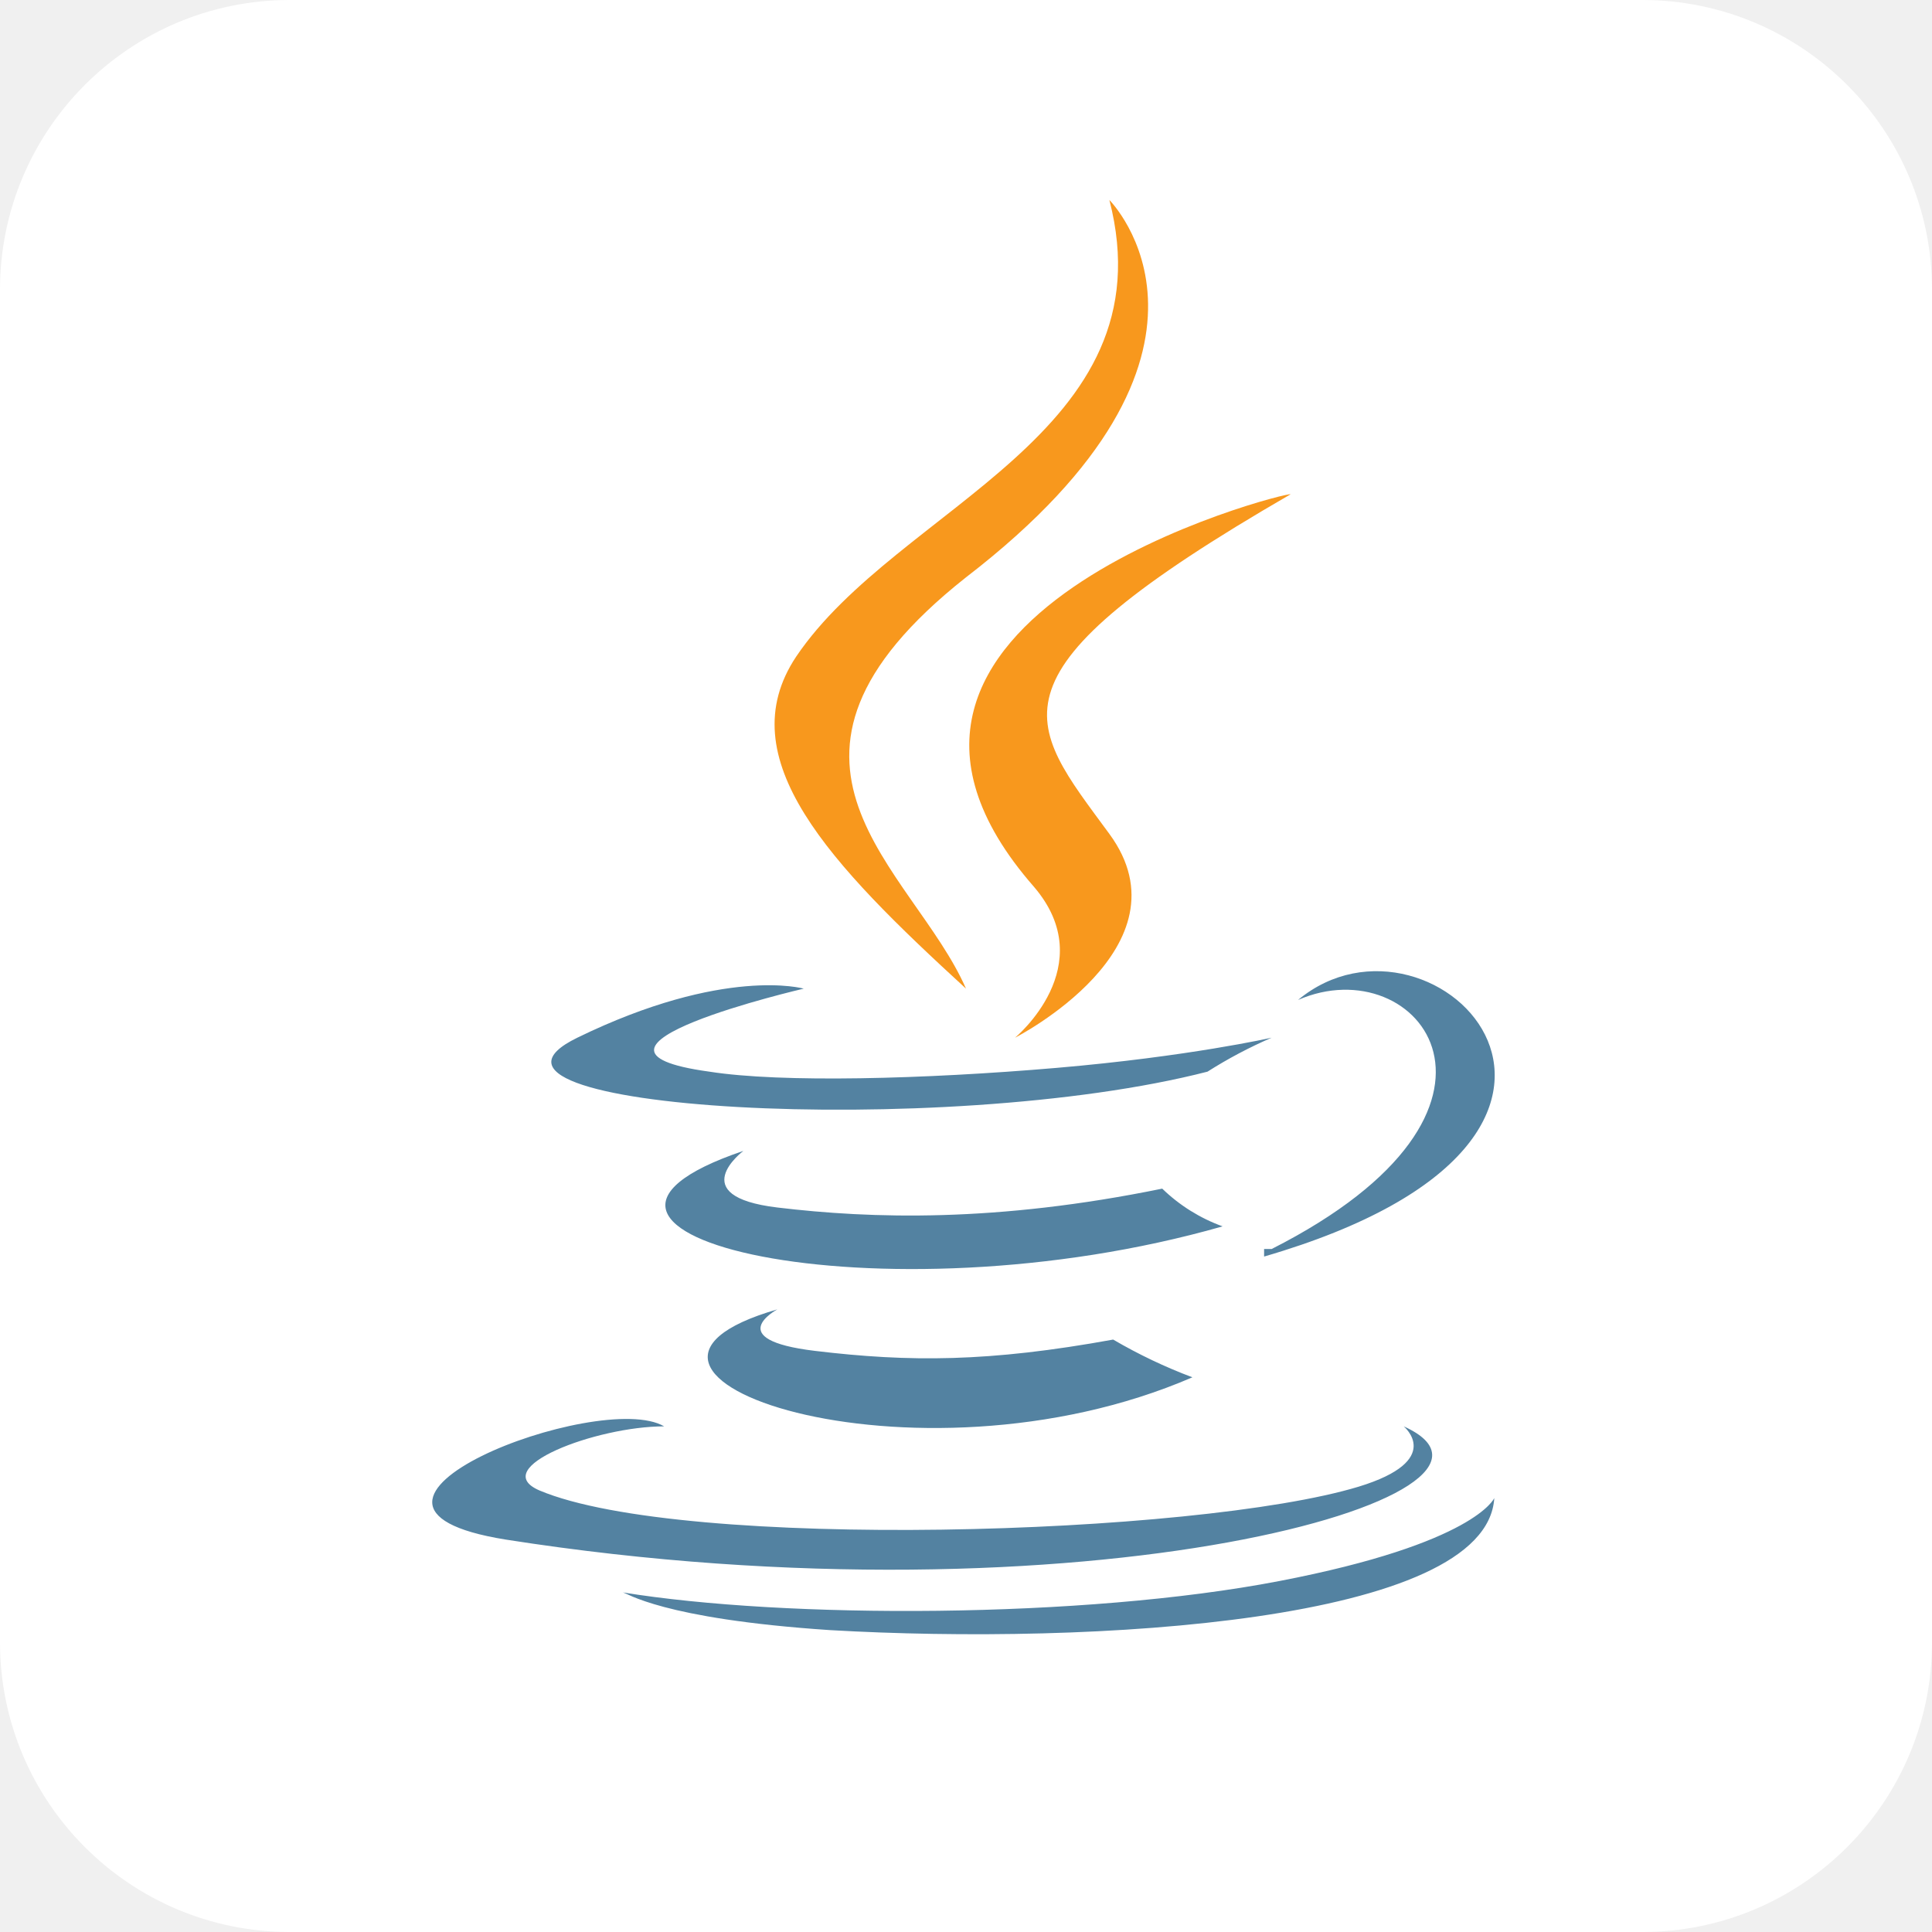
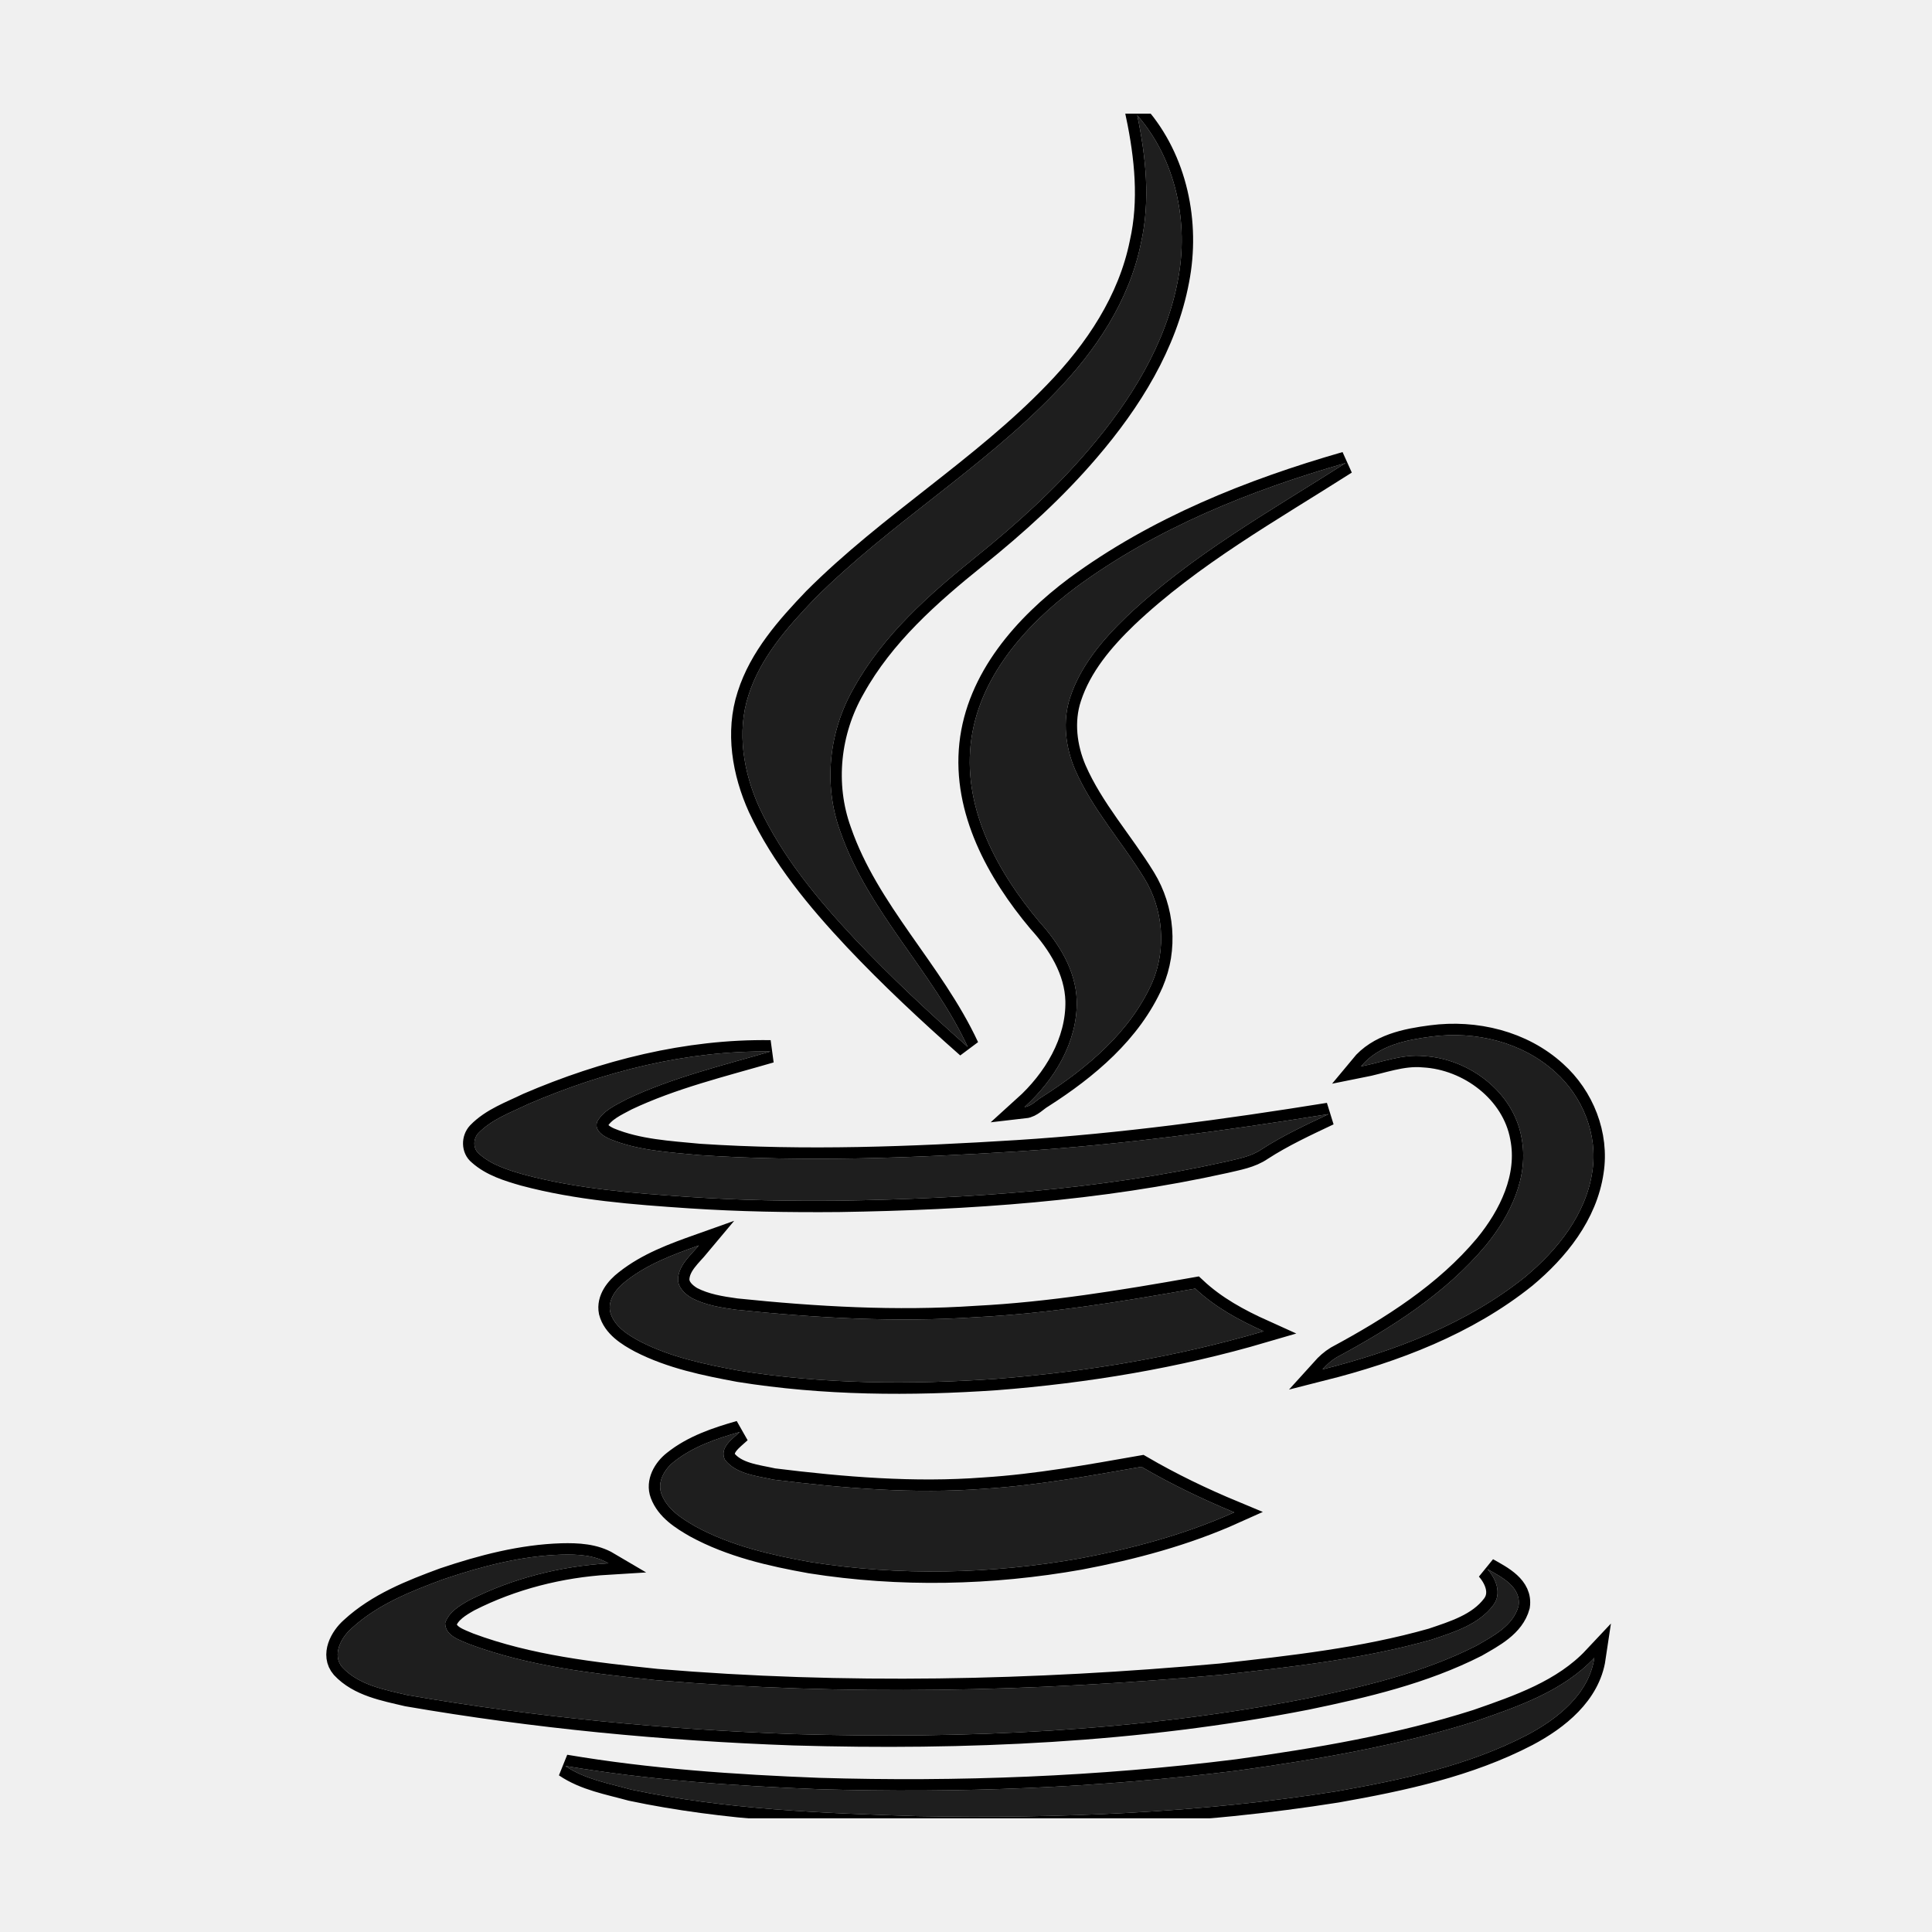
- <svg xmlns="http://www.w3.org/2000/svg" aria-label="Java" role="img" viewBox="0 0 512 512" fill="none">
-   <rect width="512" height="512" rx="15%" fill="#ffffff" />
-   <path d="M274 235c18 21-5 40-5 40s47-24 25-54-35-42 48-90C342 130 211 163 274 235M294 53s40 40-38 100c-62 49-14 77 0 109-36-33-63-61-45-88C238 134 310 115 294 53" fill="#f8981d" />
-   <path d="M206 347s-15 8 10 11 46 3 79-3a137 137 0 0 0 21 10C242 397 147 364 206 347m-9-42s-16 12 9 15 58 4 102-5a45 45 0 0 0 16 10C233 351 132 327 197 305m175 73s11 9-12 16c-43 13-179 17-217 1-14-6 15-17 33-17-17-10-98 21-42 30C287 432 412 396 372 378M213 262s-69 16-25 22c19 3 57 2 92-1s57-8 57-8a122 122 0 0 0-17 9c-70 18-206 10-167-9S213 262 213 262m124 69c73-37 39-80 7-66 36-30 101 36-9 68v-2M220 432c69 4 174-2 176-35 0 0-5 12-57 22s-131 10-174 3C166 422 175 429 220 432" fill="#5382a1" />
+ <svg xmlns="http://www.w3.org/2000/svg" width="34" height="34" viewBox="0 0 34 34" fill="none">
+   <g clip-path="url(#clip0_2055_1513)">
+     <mask id="path-1-outside-1_2055_1513" maskUnits="userSpaceOnUse" x="4.942" y="1.029" width="24" height="32" fill="black">
+       <rect fill="white" x="4.942" y="1.029" width="24" height="32" />
+       <path d="M13.362 14.209C13.085 13.597 12.961 12.882 13.173 12.233C13.384 11.569 13.858 11.037 14.332 10.541C15.652 9.22 17.279 8.25 18.57 6.909C19.285 6.172 19.875 5.289 20.079 4.276C20.247 3.532 20.167 2.766 20.014 2.029C20.699 2.81 20.925 3.926 20.729 4.932C20.517 6.062 19.89 7.062 19.153 7.922C18.562 8.615 17.884 9.228 17.177 9.797C16.353 10.46 15.543 11.175 15.025 12.109C14.588 12.867 14.486 13.801 14.785 14.625C15.273 16.04 16.411 17.09 17.031 18.424C16.345 17.819 15.674 17.192 15.047 16.528C14.391 15.828 13.771 15.084 13.362 14.209ZM17.082 13.101C16.958 14.26 17.563 15.354 18.285 16.215C18.635 16.601 18.934 17.075 18.949 17.615C18.963 18.337 18.555 19.008 18.03 19.482C18.154 19.468 18.241 19.358 18.344 19.3C19.131 18.797 19.89 18.162 20.276 17.294C20.531 16.703 20.473 16.003 20.138 15.456C19.744 14.814 19.226 14.245 18.92 13.545C18.752 13.152 18.694 12.692 18.832 12.276C19.015 11.715 19.408 11.255 19.824 10.854C20.969 9.768 22.355 8.994 23.682 8.148C22.005 8.63 20.349 9.293 18.934 10.336C18.037 11.007 17.206 11.941 17.082 13.101ZM25.053 18.585C25.849 18.629 26.629 19.212 26.775 20.015C26.913 20.707 26.578 21.393 26.147 21.918C25.44 22.764 24.484 23.369 23.522 23.887C23.427 23.945 23.347 24.018 23.274 24.099C24.543 23.778 25.812 23.297 26.84 22.472C27.409 21.998 27.912 21.371 28.022 20.62C28.124 19.971 27.854 19.3 27.373 18.869C26.789 18.337 25.965 18.14 25.192 18.242C24.747 18.3 24.258 18.395 23.952 18.767C24.317 18.695 24.674 18.549 25.053 18.585ZM9.22 20.671C10.175 20.926 11.16 20.999 12.137 21.065C13.012 21.123 13.888 21.138 14.77 21.13C17.046 21.094 19.335 20.941 21.567 20.445C21.779 20.394 22.012 20.357 22.202 20.226C22.574 19.985 22.982 19.796 23.383 19.606C21.567 19.898 19.744 20.146 17.906 20.263C16.046 20.379 14.172 20.452 12.305 20.328C11.773 20.277 11.225 20.248 10.73 20.044C10.613 19.993 10.452 19.891 10.511 19.737C10.62 19.54 10.839 19.446 11.028 19.344C11.831 18.964 12.706 18.753 13.559 18.505C12.093 18.483 10.634 18.855 9.293 19.431C8.994 19.577 8.658 19.694 8.418 19.942C8.323 20.044 8.323 20.219 8.432 20.306C8.651 20.503 8.943 20.591 9.22 20.671ZM21.035 22.677C19.759 22.903 18.475 23.114 17.184 23.18C15.769 23.275 14.354 23.194 12.954 23.049C12.684 23.012 12.414 22.968 12.174 22.844C12.05 22.771 11.926 22.655 11.933 22.501C11.947 22.261 12.152 22.093 12.298 21.918C11.845 22.079 11.393 22.246 11.014 22.546C10.853 22.669 10.693 22.866 10.737 23.085C10.803 23.34 11.05 23.493 11.269 23.61C11.809 23.887 12.414 24.011 13.005 24.121C14.5 24.361 16.024 24.369 17.527 24.266C19.117 24.142 20.699 23.88 22.238 23.428C21.801 23.231 21.385 23.005 21.035 22.677ZM13.02 25.2C12.611 25.317 12.195 25.456 11.86 25.725C11.692 25.856 11.561 26.083 11.641 26.294C11.743 26.564 11.999 26.725 12.239 26.863C12.867 27.206 13.574 27.366 14.267 27.49C15.835 27.738 17.447 27.702 19.007 27.425C19.933 27.25 20.86 27.002 21.72 26.615C21.159 26.382 20.612 26.119 20.087 25.813C19.175 25.973 18.256 26.141 17.323 26.2C16.09 26.294 14.843 26.192 13.61 26.039C13.319 25.973 12.954 25.944 12.757 25.689C12.655 25.477 12.888 25.324 13.02 25.2ZM22.997 29.89C24.018 29.678 25.046 29.437 25.98 28.963C26.271 28.795 26.629 28.613 26.724 28.263C26.775 27.928 26.424 27.753 26.177 27.614C26.33 27.789 26.432 28.044 26.279 28.249C26.023 28.591 25.586 28.723 25.199 28.854C23.989 29.197 22.734 29.335 21.487 29.474C18.183 29.773 14.857 29.846 11.554 29.569C10.445 29.452 9.314 29.328 8.257 28.934C8.089 28.861 7.834 28.788 7.834 28.562C7.9 28.366 8.089 28.256 8.257 28.161C9.016 27.775 9.862 27.563 10.707 27.512C10.46 27.366 10.168 27.352 9.884 27.359C9.176 27.381 8.483 27.563 7.812 27.789C7.236 28.001 6.645 28.234 6.186 28.657C6.004 28.817 5.836 29.124 6.025 29.343C6.317 29.656 6.769 29.736 7.17 29.831C9.417 30.218 11.692 30.436 13.968 30.517C16.987 30.605 20.028 30.473 22.997 29.89ZM25.987 30.284C24.616 30.721 23.194 30.962 21.779 31.159C19.335 31.465 16.87 31.56 14.412 31.487C12.917 31.429 11.422 31.327 9.949 31.078C10.292 31.312 10.715 31.385 11.109 31.494C12.764 31.844 14.464 31.91 16.148 31.961C18.621 32.005 21.093 31.91 23.529 31.523C24.682 31.319 25.841 31.071 26.877 30.532C27.416 30.247 27.964 29.809 28.058 29.175C27.511 29.758 26.724 30.028 25.987 30.284Z" />
+     </mask>
+     <path d="M13.362 14.209C13.085 13.597 12.961 12.882 13.173 12.233C13.384 11.569 13.858 11.037 14.332 10.541C15.652 9.22 17.279 8.25 18.57 6.909C19.285 6.172 19.875 5.289 20.079 4.276C20.247 3.532 20.167 2.766 20.014 2.029C20.699 2.81 20.925 3.926 20.729 4.932C20.517 6.062 19.89 7.062 19.153 7.922C18.562 8.615 17.884 9.228 17.177 9.797C16.353 10.46 15.543 11.175 15.025 12.109C14.588 12.867 14.486 13.801 14.785 14.625C15.273 16.04 16.411 17.09 17.031 18.424C16.345 17.819 15.674 17.192 15.047 16.528C14.391 15.828 13.771 15.084 13.362 14.209ZM17.082 13.101C16.958 14.26 17.563 15.354 18.285 16.215C18.635 16.601 18.934 17.075 18.949 17.615C18.963 18.337 18.555 19.008 18.03 19.482C18.154 19.468 18.241 19.358 18.344 19.3C19.131 18.797 19.89 18.162 20.276 17.294C20.531 16.703 20.473 16.003 20.138 15.456C19.744 14.814 19.226 14.245 18.92 13.545C18.752 13.152 18.694 12.692 18.832 12.276C19.015 11.715 19.408 11.255 19.824 10.854C20.969 9.768 22.355 8.994 23.682 8.148C22.005 8.63 20.349 9.293 18.934 10.336C18.037 11.007 17.206 11.941 17.082 13.101ZM25.053 18.585C25.849 18.629 26.629 19.212 26.775 20.015C26.913 20.707 26.578 21.393 26.147 21.918C25.44 22.764 24.484 23.369 23.522 23.887C23.427 23.945 23.347 24.018 23.274 24.099C24.543 23.778 25.812 23.297 26.84 22.472C27.409 21.998 27.912 21.371 28.022 20.62C28.124 19.971 27.854 19.3 27.373 18.869C26.789 18.337 25.965 18.14 25.192 18.242C24.747 18.3 24.258 18.395 23.952 18.767C24.317 18.695 24.674 18.549 25.053 18.585ZM9.22 20.671C10.175 20.926 11.16 20.999 12.137 21.065C13.012 21.123 13.888 21.138 14.77 21.13C17.046 21.094 19.335 20.941 21.567 20.445C21.779 20.394 22.012 20.357 22.202 20.226C22.574 19.985 22.982 19.796 23.383 19.606C21.567 19.898 19.744 20.146 17.906 20.263C16.046 20.379 14.172 20.452 12.305 20.328C11.773 20.277 11.225 20.248 10.73 20.044C10.613 19.993 10.452 19.891 10.511 19.737C10.62 19.54 10.839 19.446 11.028 19.344C11.831 18.964 12.706 18.753 13.559 18.505C12.093 18.483 10.634 18.855 9.293 19.431C8.994 19.577 8.658 19.694 8.418 19.942C8.323 20.044 8.323 20.219 8.432 20.306C8.651 20.503 8.943 20.591 9.22 20.671ZM21.035 22.677C19.759 22.903 18.475 23.114 17.184 23.18C15.769 23.275 14.354 23.194 12.954 23.049C12.684 23.012 12.414 22.968 12.174 22.844C12.05 22.771 11.926 22.655 11.933 22.501C11.947 22.261 12.152 22.093 12.298 21.918C11.845 22.079 11.393 22.246 11.014 22.546C10.853 22.669 10.693 22.866 10.737 23.085C10.803 23.34 11.05 23.493 11.269 23.61C11.809 23.887 12.414 24.011 13.005 24.121C14.5 24.361 16.024 24.369 17.527 24.266C19.117 24.142 20.699 23.88 22.238 23.428C21.801 23.231 21.385 23.005 21.035 22.677ZM13.02 25.2C12.611 25.317 12.195 25.456 11.86 25.725C11.692 25.856 11.561 26.083 11.641 26.294C11.743 26.564 11.999 26.725 12.239 26.863C12.867 27.206 13.574 27.366 14.267 27.49C15.835 27.738 17.447 27.702 19.007 27.425C19.933 27.25 20.86 27.002 21.72 26.615C21.159 26.382 20.612 26.119 20.087 25.813C19.175 25.973 18.256 26.141 17.323 26.2C16.09 26.294 14.843 26.192 13.61 26.039C13.319 25.973 12.954 25.944 12.757 25.689C12.655 25.477 12.888 25.324 13.02 25.2ZM22.997 29.89C24.018 29.678 25.046 29.437 25.98 28.963C26.271 28.795 26.629 28.613 26.724 28.263C26.775 27.928 26.424 27.753 26.177 27.614C26.33 27.789 26.432 28.044 26.279 28.249C26.023 28.591 25.586 28.723 25.199 28.854C23.989 29.197 22.734 29.335 21.487 29.474C18.183 29.773 14.857 29.846 11.554 29.569C10.445 29.452 9.314 29.328 8.257 28.934C8.089 28.861 7.834 28.788 7.834 28.562C7.9 28.366 8.089 28.256 8.257 28.161C9.016 27.775 9.862 27.563 10.707 27.512C10.46 27.366 10.168 27.352 9.884 27.359C9.176 27.381 8.483 27.563 7.812 27.789C7.236 28.001 6.645 28.234 6.186 28.657C6.004 28.817 5.836 29.124 6.025 29.343C6.317 29.656 6.769 29.736 7.17 29.831C9.417 30.218 11.692 30.436 13.968 30.517C16.987 30.605 20.028 30.473 22.997 29.89ZM25.987 30.284C24.616 30.721 23.194 30.962 21.779 31.159C19.335 31.465 16.87 31.56 14.412 31.487C12.917 31.429 11.422 31.327 9.949 31.078C10.292 31.312 10.715 31.385 11.109 31.494C12.764 31.844 14.464 31.91 16.148 31.961C18.621 32.005 21.093 31.91 23.529 31.523C24.682 31.319 25.841 31.071 26.877 30.532C27.416 30.247 27.964 29.809 28.058 29.175C27.511 29.758 26.724 30.028 25.987 30.284Z" fill="#1E1E1E" />
+     <path d="M13.362 14.209C13.085 13.597 12.961 12.882 13.173 12.233C13.384 11.569 13.858 11.037 14.332 10.541C15.652 9.22 17.279 8.25 18.57 6.909C19.285 6.172 19.875 5.289 20.079 4.276C20.247 3.532 20.167 2.766 20.014 2.029C20.699 2.81 20.925 3.926 20.729 4.932C20.517 6.062 19.89 7.062 19.153 7.922C18.562 8.615 17.884 9.228 17.177 9.797C16.353 10.46 15.543 11.175 15.025 12.109C14.588 12.867 14.486 13.801 14.785 14.625C15.273 16.04 16.411 17.09 17.031 18.424C16.345 17.819 15.674 17.192 15.047 16.528C14.391 15.828 13.771 15.084 13.362 14.209ZM17.082 13.101C16.958 14.26 17.563 15.354 18.285 16.215C18.635 16.601 18.934 17.075 18.949 17.615C18.963 18.337 18.555 19.008 18.03 19.482C18.154 19.468 18.241 19.358 18.344 19.3C19.131 18.797 19.89 18.162 20.276 17.294C20.531 16.703 20.473 16.003 20.138 15.456C19.744 14.814 19.226 14.245 18.92 13.545C18.752 13.152 18.694 12.692 18.832 12.276C19.015 11.715 19.408 11.255 19.824 10.854C20.969 9.768 22.355 8.994 23.682 8.148C22.005 8.63 20.349 9.293 18.934 10.336C18.037 11.007 17.206 11.941 17.082 13.101ZM25.053 18.585C25.849 18.629 26.629 19.212 26.775 20.015C26.913 20.707 26.578 21.393 26.147 21.918C25.44 22.764 24.484 23.369 23.522 23.887C23.427 23.945 23.347 24.018 23.274 24.099C24.543 23.778 25.812 23.297 26.84 22.472C27.409 21.998 27.912 21.371 28.022 20.62C28.124 19.971 27.854 19.3 27.373 18.869C26.789 18.337 25.965 18.14 25.192 18.242C24.747 18.3 24.258 18.395 23.952 18.767C24.317 18.695 24.674 18.549 25.053 18.585ZM9.22 20.671C10.175 20.926 11.16 20.999 12.137 21.065C13.012 21.123 13.888 21.138 14.77 21.13C17.046 21.094 19.335 20.941 21.567 20.445C21.779 20.394 22.012 20.357 22.202 20.226C22.574 19.985 22.982 19.796 23.383 19.606C21.567 19.898 19.744 20.146 17.906 20.263C16.046 20.379 14.172 20.452 12.305 20.328C11.773 20.277 11.225 20.248 10.73 20.044C10.613 19.993 10.452 19.891 10.511 19.737C10.62 19.54 10.839 19.446 11.028 19.344C11.831 18.964 12.706 18.753 13.559 18.505C12.093 18.483 10.634 18.855 9.293 19.431C8.994 19.577 8.658 19.694 8.418 19.942C8.323 20.044 8.323 20.219 8.432 20.306C8.651 20.503 8.943 20.591 9.22 20.671ZM21.035 22.677C19.759 22.903 18.475 23.114 17.184 23.18C15.769 23.275 14.354 23.194 12.954 23.049C12.684 23.012 12.414 22.968 12.174 22.844C12.05 22.771 11.926 22.655 11.933 22.501C11.947 22.261 12.152 22.093 12.298 21.918C11.845 22.079 11.393 22.246 11.014 22.546C10.853 22.669 10.693 22.866 10.737 23.085C10.803 23.34 11.05 23.493 11.269 23.61C11.809 23.887 12.414 24.011 13.005 24.121C14.5 24.361 16.024 24.369 17.527 24.266C19.117 24.142 20.699 23.88 22.238 23.428C21.801 23.231 21.385 23.005 21.035 22.677ZM13.02 25.2C12.611 25.317 12.195 25.456 11.86 25.725C11.692 25.856 11.561 26.083 11.641 26.294C11.743 26.564 11.999 26.725 12.239 26.863C12.867 27.206 13.574 27.366 14.267 27.49C15.835 27.738 17.447 27.702 19.007 27.425C19.933 27.25 20.86 27.002 21.72 26.615C21.159 26.382 20.612 26.119 20.087 25.813C19.175 25.973 18.256 26.141 17.323 26.2C16.09 26.294 14.843 26.192 13.61 26.039C13.319 25.973 12.954 25.944 12.757 25.689C12.655 25.477 12.888 25.324 13.02 25.2ZM22.997 29.89C24.018 29.678 25.046 29.437 25.98 28.963C26.271 28.795 26.629 28.613 26.724 28.263C26.775 27.928 26.424 27.753 26.177 27.614C26.33 27.789 26.432 28.044 26.279 28.249C26.023 28.591 25.586 28.723 25.199 28.854C23.989 29.197 22.734 29.335 21.487 29.474C18.183 29.773 14.857 29.846 11.554 29.569C10.445 29.452 9.314 29.328 8.257 28.934C8.089 28.861 7.834 28.788 7.834 28.562C7.9 28.366 8.089 28.256 8.257 28.161C9.016 27.775 9.862 27.563 10.707 27.512C10.46 27.366 10.168 27.352 9.884 27.359C9.176 27.381 8.483 27.563 7.812 27.789C7.236 28.001 6.645 28.234 6.186 28.657C6.004 28.817 5.836 29.124 6.025 29.343C6.317 29.656 6.769 29.736 7.17 29.831C9.417 30.218 11.692 30.436 13.968 30.517C16.987 30.605 20.028 30.473 22.997 29.89ZM25.987 30.284C24.616 30.721 23.194 30.962 21.779 31.159C19.335 31.465 16.87 31.56 14.412 31.487C12.917 31.429 11.422 31.327 9.949 31.078C10.292 31.312 10.715 31.385 11.109 31.494C12.764 31.844 14.464 31.91 16.148 31.961C18.621 32.005 21.093 31.91 23.529 31.523C24.682 31.319 25.841 31.071 26.877 30.532C27.416 30.247 27.964 29.809 28.058 29.175C27.511 29.758 26.724 30.028 25.987 30.284Z" stroke="black" stroke-width="0.4" mask="url(#path-1-outside-1_2055_1513)" />
+   </g>
+   <defs>
+     <clipPath id="clip0_2055_1513">
+       <rect width="30" height="30" fill="white" transform="translate(2 2)" />
+     </clipPath>
+   </defs>
</svg>
